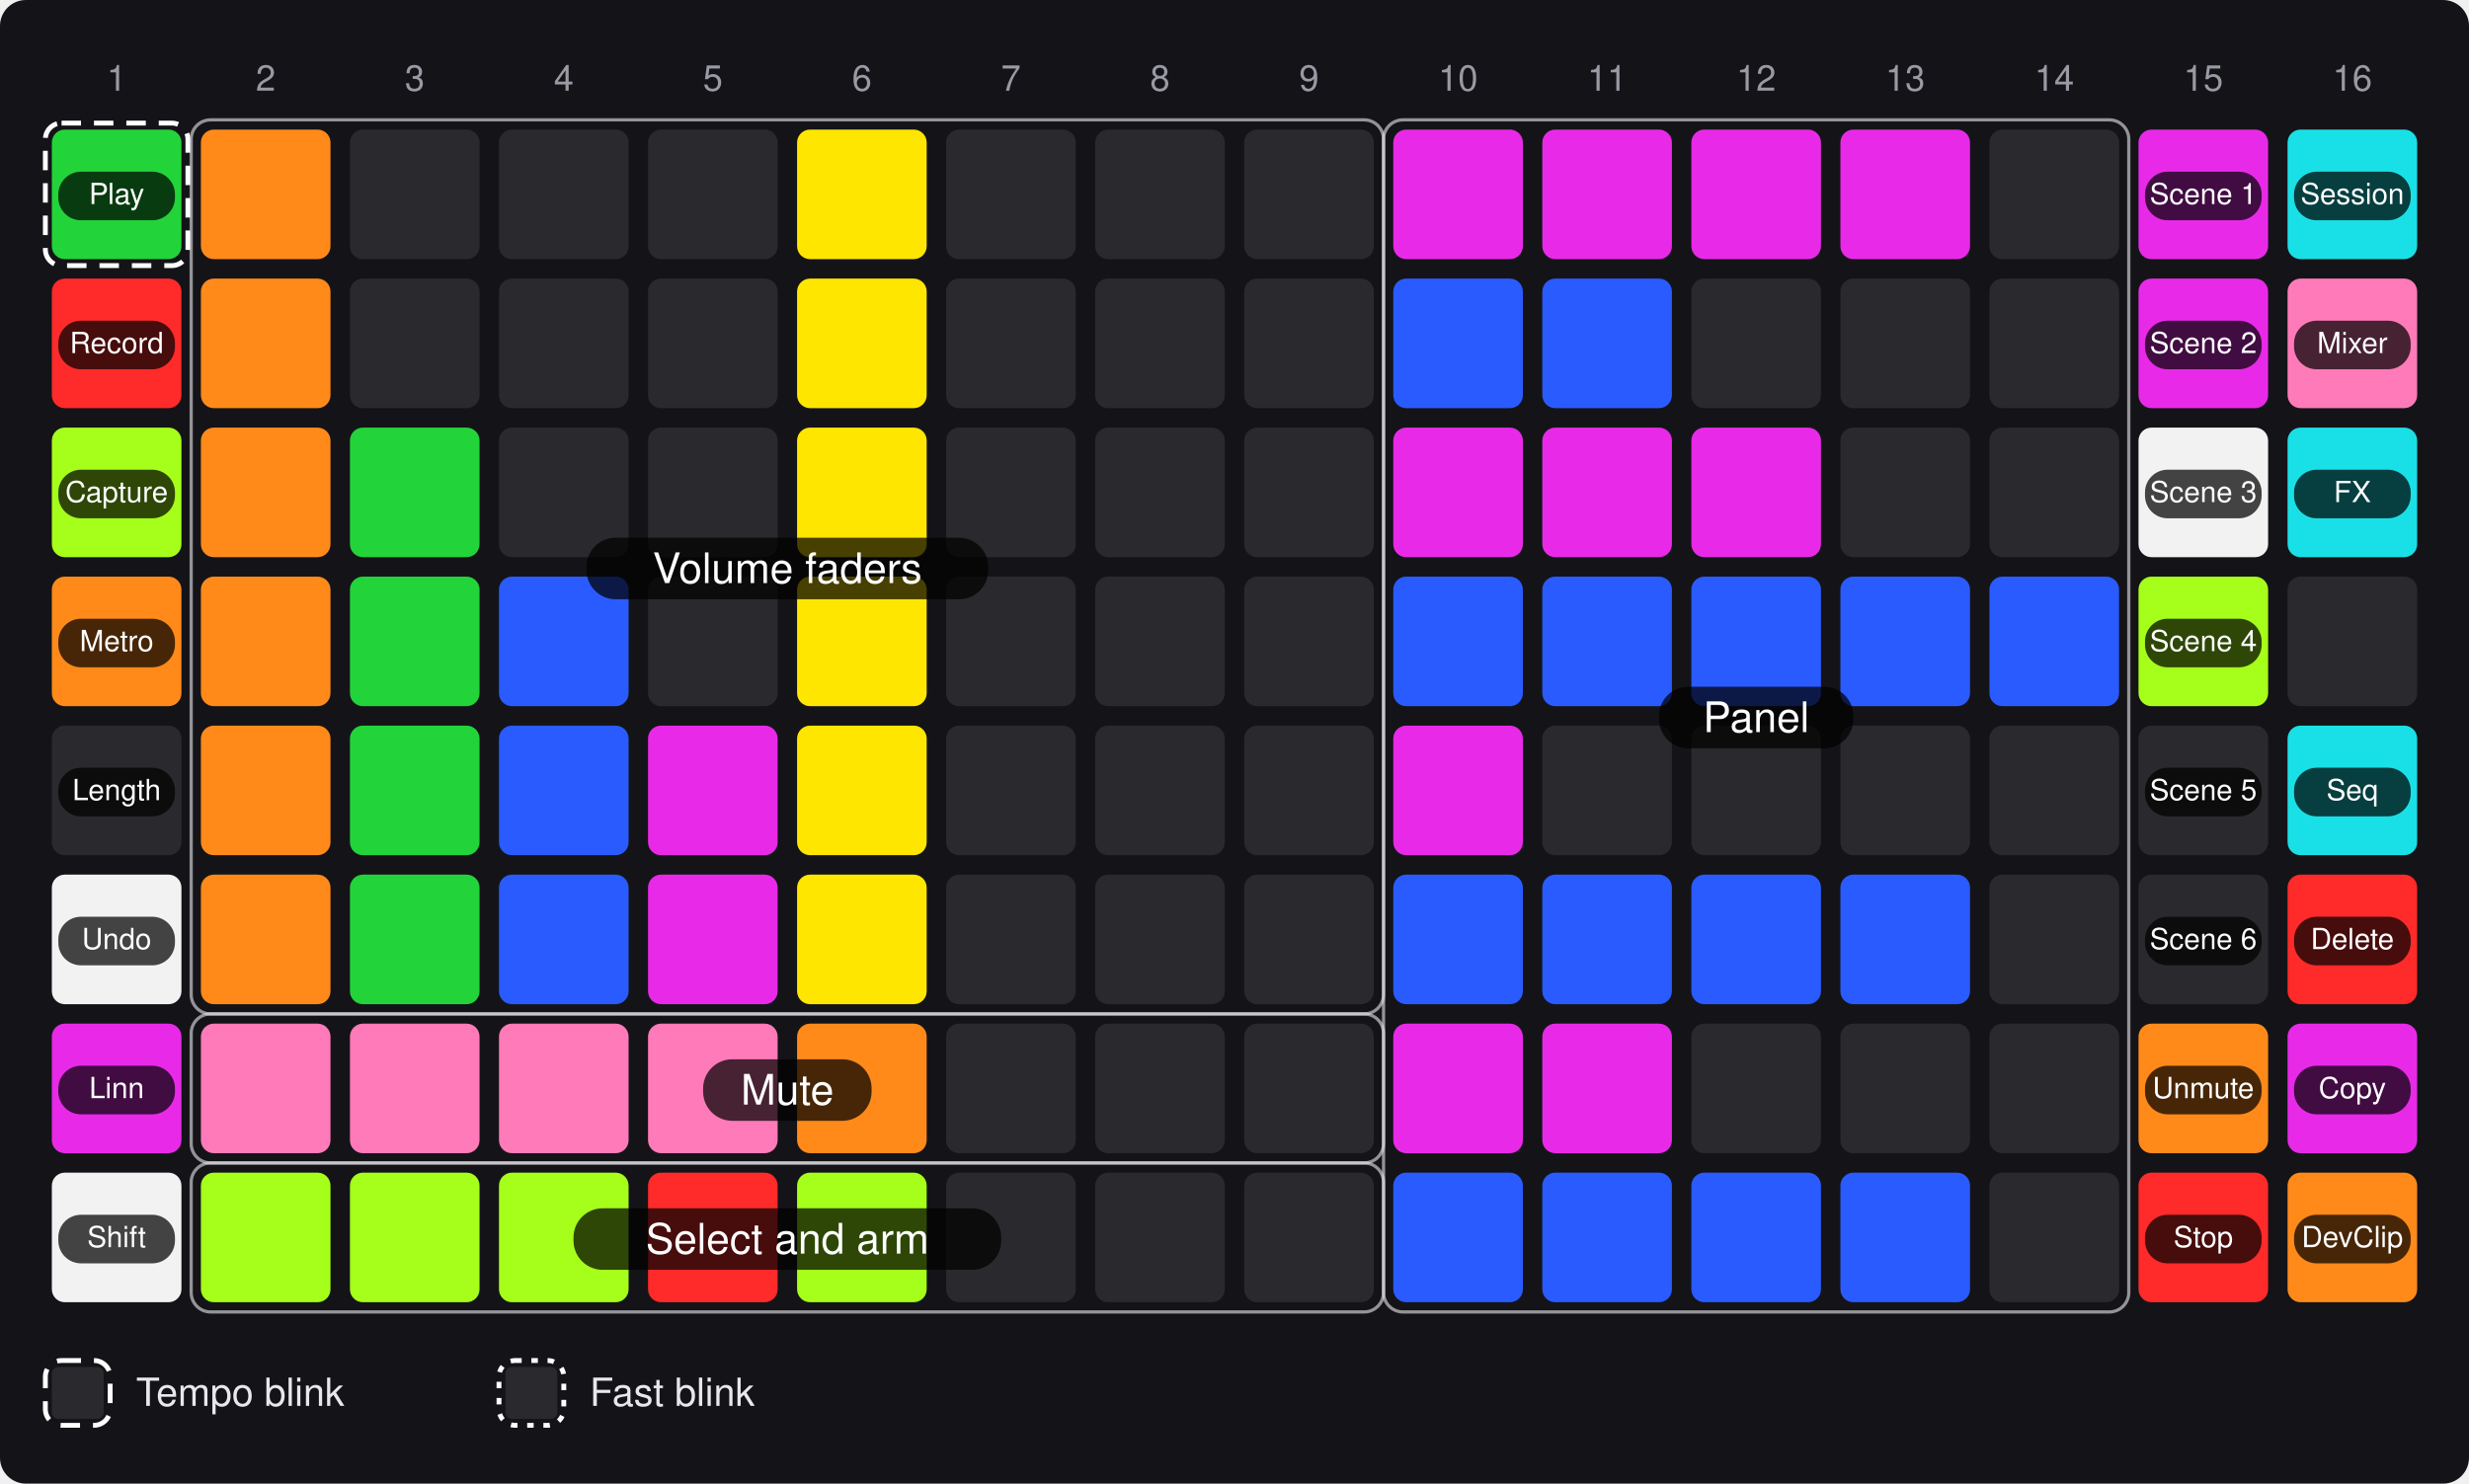
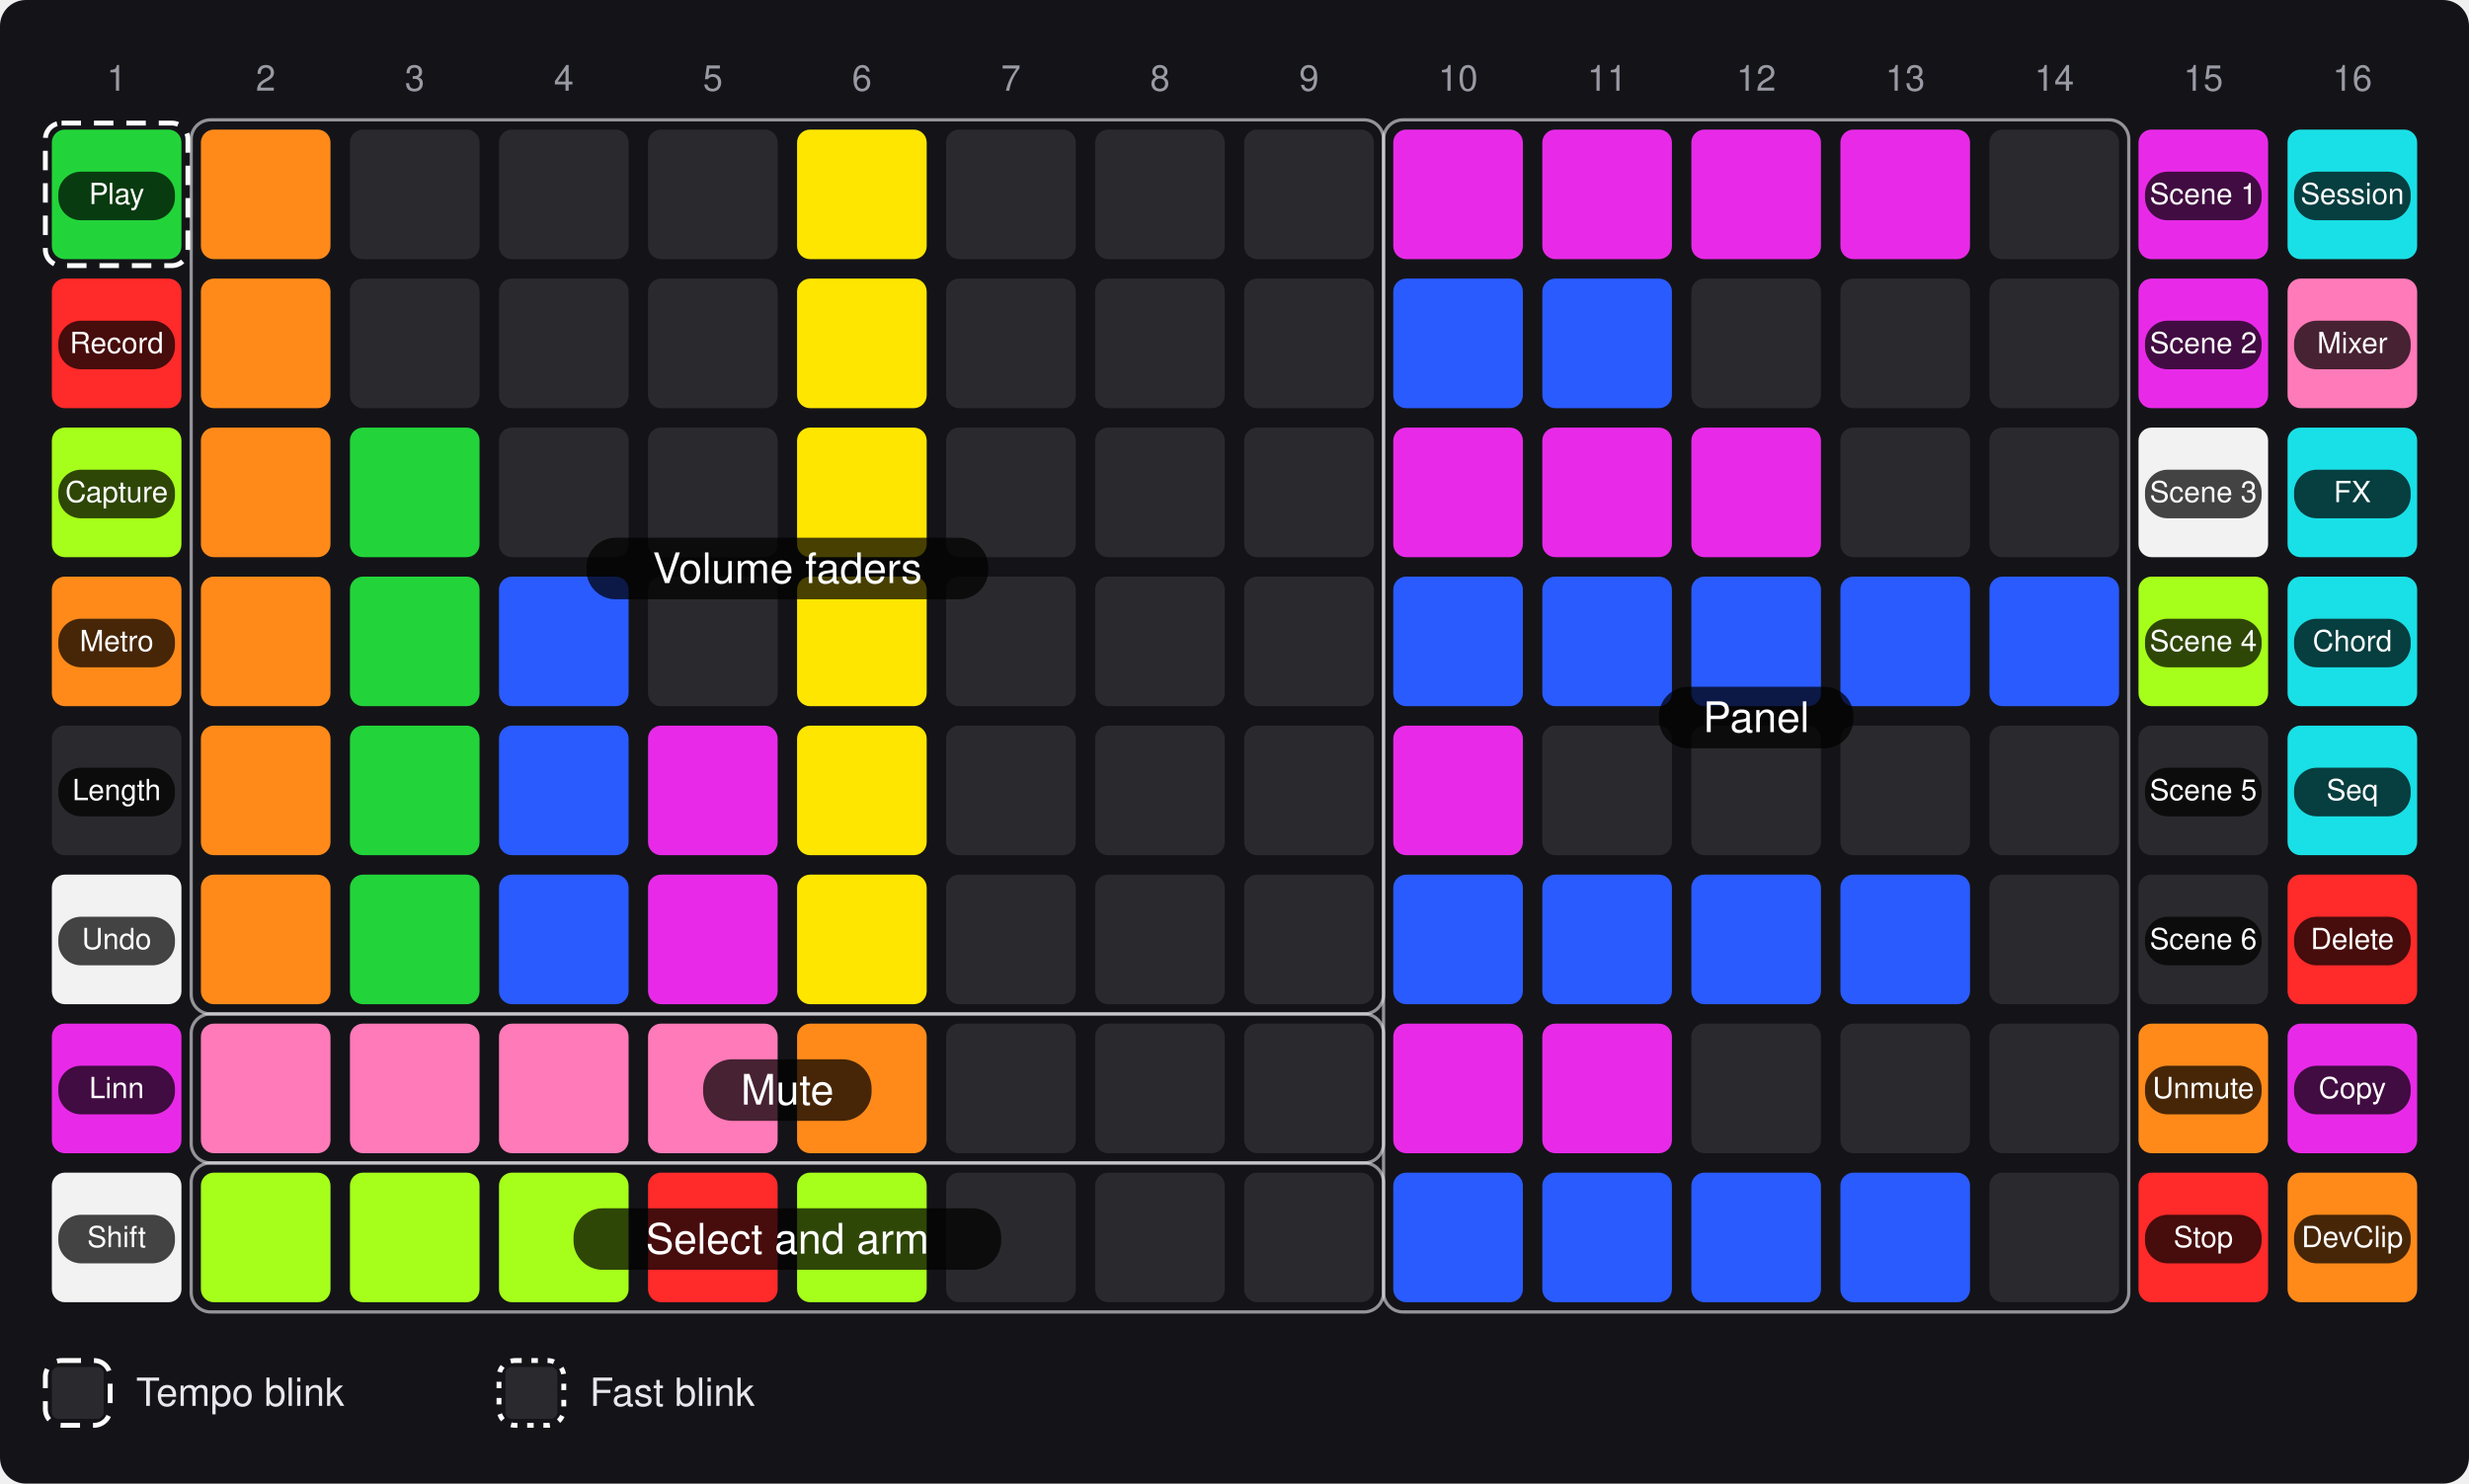
<svg xmlns="http://www.w3.org/2000/svg" width="762" height="458" viewBox="0 0 762 458" font-family="Helvetica, Arial, sans-serif">
  <rect x="0" y="0" width="762" height="458" rx="8" fill="#141418" />
  <text x="36" y="28" font-size="11" fill="#9a9aa4" text-anchor="middle">1</text>
  <text x="82" y="28" font-size="11" fill="#9a9aa4" text-anchor="middle">2</text>
  <text x="128" y="28" font-size="11" fill="#9a9aa4" text-anchor="middle">3</text>
  <text x="174" y="28" font-size="11" fill="#9a9aa4" text-anchor="middle">4</text>
  <text x="220" y="28" font-size="11" fill="#9a9aa4" text-anchor="middle">5</text>
  <text x="266" y="28" font-size="11" fill="#9a9aa4" text-anchor="middle">6</text>
  <text x="312" y="28" font-size="11" fill="#9a9aa4" text-anchor="middle">7</text>
  <text x="358" y="28" font-size="11" fill="#9a9aa4" text-anchor="middle">8</text>
  <text x="404" y="28" font-size="11" fill="#9a9aa4" text-anchor="middle">9</text>
  <text x="450" y="28" font-size="11" fill="#9a9aa4" text-anchor="middle">10</text>
  <text x="496" y="28" font-size="11" fill="#9a9aa4" text-anchor="middle">11</text>
  <text x="542" y="28" font-size="11" fill="#9a9aa4" text-anchor="middle">12</text>
  <text x="588" y="28" font-size="11" fill="#9a9aa4" text-anchor="middle">13</text>
  <text x="634" y="28" font-size="11" fill="#9a9aa4" text-anchor="middle">14</text>
  <text x="680" y="28" font-size="11" fill="#9a9aa4" text-anchor="middle">15</text>
  <text x="726" y="28" font-size="11" fill="#9a9aa4" text-anchor="middle">16</text>
  <rect x="16" y="40" width="40" height="40" rx="4" fill="#22d43a" />
  <rect x="14" y="38" width="44" height="44" rx="5" fill="none" stroke="#ffffff" stroke-width="1.5" stroke-dasharray="6 4" />
  <rect x="16" y="86" width="40" height="40" rx="4" fill="#ff2a2a" />
  <rect x="16" y="132" width="40" height="40" rx="4" fill="#a6ff1a" />
  <rect x="16" y="178" width="40" height="40" rx="4" fill="#ff8a1a" />
  <rect x="16" y="224" width="40" height="40" rx="4" fill="#2a2a2e" />
  <rect x="16" y="270" width="40" height="40" rx="4" fill="#f2f2f2" />
  <rect x="16" y="316" width="40" height="40" rx="4" fill="#e82ae8" />
  <rect x="16" y="362" width="40" height="40" rx="4" fill="#f2f2f2" />
  <rect x="62" y="40" width="40" height="40" rx="4" fill="#ff8a1a" />
  <rect x="62" y="86" width="40" height="40" rx="4" fill="#ff8a1a" />
  <rect x="62" y="132" width="40" height="40" rx="4" fill="#ff8a1a" />
  <rect x="62" y="178" width="40" height="40" rx="4" fill="#ff8a1a" />
  <rect x="62" y="224" width="40" height="40" rx="4" fill="#ff8a1a" />
  <rect x="62" y="270" width="40" height="40" rx="4" fill="#ff8a1a" />
  <rect x="62" y="316" width="40" height="40" rx="4" fill="#ff7ab8" />
  <rect x="62" y="362" width="40" height="40" rx="4" fill="#a6ff1a" />
  <rect x="108" y="40" width="40" height="40" rx="4" fill="#2a2a2e" />
  <rect x="108" y="86" width="40" height="40" rx="4" fill="#2a2a2e" />
  <rect x="108" y="132" width="40" height="40" rx="4" fill="#22d43a" />
  <rect x="108" y="178" width="40" height="40" rx="4" fill="#22d43a" />
  <rect x="108" y="224" width="40" height="40" rx="4" fill="#22d43a" />
  <rect x="108" y="270" width="40" height="40" rx="4" fill="#22d43a" />
  <rect x="108" y="316" width="40" height="40" rx="4" fill="#ff7ab8" />
  <rect x="108" y="362" width="40" height="40" rx="4" fill="#a6ff1a" />
  <rect x="154" y="40" width="40" height="40" rx="4" fill="#2a2a2e" />
  <rect x="154" y="86" width="40" height="40" rx="4" fill="#2a2a2e" />
  <rect x="154" y="132" width="40" height="40" rx="4" fill="#2a2a2e" />
  <rect x="154" y="178" width="40" height="40" rx="4" fill="#2a5bff" />
  <rect x="154" y="224" width="40" height="40" rx="4" fill="#2a5bff" />
  <rect x="154" y="270" width="40" height="40" rx="4" fill="#2a5bff" />
  <rect x="154" y="316" width="40" height="40" rx="4" fill="#ff7ab8" />
  <rect x="154" y="362" width="40" height="40" rx="4" fill="#a6ff1a" />
  <rect x="200" y="40" width="40" height="40" rx="4" fill="#2a2a2e" />
  <rect x="200" y="86" width="40" height="40" rx="4" fill="#2a2a2e" />
  <rect x="200" y="132" width="40" height="40" rx="4" fill="#2a2a2e" />
  <rect x="200" y="178" width="40" height="40" rx="4" fill="#2a2a2e" />
  <rect x="200" y="224" width="40" height="40" rx="4" fill="#e82ae8" />
  <rect x="200" y="270" width="40" height="40" rx="4" fill="#e82ae8" />
  <rect x="200" y="316" width="40" height="40" rx="4" fill="#ff7ab8" />
  <rect x="200" y="362" width="40" height="40" rx="4" fill="#ff2a2a" />
  <rect x="246" y="40" width="40" height="40" rx="4" fill="#ffe600" />
  <rect x="246" y="86" width="40" height="40" rx="4" fill="#ffe600" />
  <rect x="246" y="132" width="40" height="40" rx="4" fill="#ffe600" />
  <rect x="246" y="178" width="40" height="40" rx="4" fill="#ffe600" />
  <rect x="246" y="224" width="40" height="40" rx="4" fill="#ffe600" />
  <rect x="246" y="270" width="40" height="40" rx="4" fill="#ffe600" />
  <rect x="246" y="316" width="40" height="40" rx="4" fill="#ff8a1a" />
  <rect x="246" y="362" width="40" height="40" rx="4" fill="#a6ff1a" />
  <rect x="292" y="40" width="40" height="40" rx="4" fill="#2a2a2e" />
  <rect x="292" y="86" width="40" height="40" rx="4" fill="#2a2a2e" />
  <rect x="292" y="132" width="40" height="40" rx="4" fill="#2a2a2e" />
  <rect x="292" y="178" width="40" height="40" rx="4" fill="#2a2a2e" />
  <rect x="292" y="224" width="40" height="40" rx="4" fill="#2a2a2e" />
  <rect x="292" y="270" width="40" height="40" rx="4" fill="#2a2a2e" />
  <rect x="292" y="316" width="40" height="40" rx="4" fill="#2a2a2e" />
  <rect x="292" y="362" width="40" height="40" rx="4" fill="#2a2a2e" />
  <rect x="338" y="40" width="40" height="40" rx="4" fill="#2a2a2e" />
  <rect x="338" y="86" width="40" height="40" rx="4" fill="#2a2a2e" />
  <rect x="338" y="132" width="40" height="40" rx="4" fill="#2a2a2e" />
  <rect x="338" y="178" width="40" height="40" rx="4" fill="#2a2a2e" />
  <rect x="338" y="224" width="40" height="40" rx="4" fill="#2a2a2e" />
  <rect x="338" y="270" width="40" height="40" rx="4" fill="#2a2a2e" />
  <rect x="338" y="316" width="40" height="40" rx="4" fill="#2a2a2e" />
  <rect x="338" y="362" width="40" height="40" rx="4" fill="#2a2a2e" />
  <rect x="384" y="40" width="40" height="40" rx="4" fill="#2a2a2e" />
  <rect x="384" y="86" width="40" height="40" rx="4" fill="#2a2a2e" />
  <rect x="384" y="132" width="40" height="40" rx="4" fill="#2a2a2e" />
  <rect x="384" y="178" width="40" height="40" rx="4" fill="#2a2a2e" />
  <rect x="384" y="224" width="40" height="40" rx="4" fill="#2a2a2e" />
  <rect x="384" y="270" width="40" height="40" rx="4" fill="#2a2a2e" />
  <rect x="384" y="316" width="40" height="40" rx="4" fill="#2a2a2e" />
  <rect x="384" y="362" width="40" height="40" rx="4" fill="#2a2a2e" />
  <rect x="430" y="40" width="40" height="40" rx="4" fill="#e82ae8" />
  <rect x="430" y="86" width="40" height="40" rx="4" fill="#2a5bff" />
  <rect x="430" y="132" width="40" height="40" rx="4" fill="#e82ae8" />
  <rect x="430" y="178" width="40" height="40" rx="4" fill="#2a5bff" />
  <rect x="430" y="224" width="40" height="40" rx="4" fill="#e82ae8" />
  <rect x="430" y="270" width="40" height="40" rx="4" fill="#2a5bff" />
  <rect x="430" y="316" width="40" height="40" rx="4" fill="#e82ae8" />
  <rect x="430" y="362" width="40" height="40" rx="4" fill="#2a5bff" />
  <rect x="476" y="40" width="40" height="40" rx="4" fill="#e82ae8" />
  <rect x="476" y="86" width="40" height="40" rx="4" fill="#2a5bff" />
  <rect x="476" y="132" width="40" height="40" rx="4" fill="#e82ae8" />
  <rect x="476" y="178" width="40" height="40" rx="4" fill="#2a5bff" />
  <rect x="476" y="224" width="40" height="40" rx="4" fill="#2a2a2e" />
  <rect x="476" y="270" width="40" height="40" rx="4" fill="#2a5bff" />
  <rect x="476" y="316" width="40" height="40" rx="4" fill="#e82ae8" />
  <rect x="476" y="362" width="40" height="40" rx="4" fill="#2a5bff" />
  <rect x="522" y="40" width="40" height="40" rx="4" fill="#e82ae8" />
  <rect x="522" y="86" width="40" height="40" rx="4" fill="#2a2a2e" />
  <rect x="522" y="132" width="40" height="40" rx="4" fill="#e82ae8" />
  <rect x="522" y="178" width="40" height="40" rx="4" fill="#2a5bff" />
  <rect x="522" y="224" width="40" height="40" rx="4" fill="#2a2a2e" />
  <rect x="522" y="270" width="40" height="40" rx="4" fill="#2a5bff" />
  <rect x="522" y="316" width="40" height="40" rx="4" fill="#2a2a2e" />
  <rect x="522" y="362" width="40" height="40" rx="4" fill="#2a5bff" />
  <rect x="568" y="40" width="40" height="40" rx="4" fill="#e82ae8" />
  <rect x="568" y="86" width="40" height="40" rx="4" fill="#2a2a2e" />
  <rect x="568" y="132" width="40" height="40" rx="4" fill="#2a2a2e" />
  <rect x="568" y="178" width="40" height="40" rx="4" fill="#2a5bff" />
  <rect x="568" y="224" width="40" height="40" rx="4" fill="#2a2a2e" />
  <rect x="568" y="270" width="40" height="40" rx="4" fill="#2a5bff" />
  <rect x="568" y="316" width="40" height="40" rx="4" fill="#2a2a2e" />
  <rect x="568" y="362" width="40" height="40" rx="4" fill="#2a5bff" />
  <rect x="614" y="40" width="40" height="40" rx="4" fill="#2a2a2e" />
  <rect x="614" y="86" width="40" height="40" rx="4" fill="#2a2a2e" />
  <rect x="614" y="132" width="40" height="40" rx="4" fill="#2a2a2e" />
  <rect x="614" y="178" width="40" height="40" rx="4" fill="#2a5bff" />
  <rect x="614" y="224" width="40" height="40" rx="4" fill="#2a2a2e" />
  <rect x="614" y="270" width="40" height="40" rx="4" fill="#2a2a2e" />
  <rect x="614" y="316" width="40" height="40" rx="4" fill="#2a2a2e" />
  <rect x="614" y="362" width="40" height="40" rx="4" fill="#2a2a2e" />
  <rect x="660" y="40" width="40" height="40" rx="4" fill="#e82ae8" />
  <rect x="660" y="86" width="40" height="40" rx="4" fill="#e82ae8" />
  <rect x="660" y="132" width="40" height="40" rx="4" fill="#f2f2f2" />
  <rect x="660" y="178" width="40" height="40" rx="4" fill="#a6ff1a" />
  <rect x="660" y="224" width="40" height="40" rx="4" fill="#2a2a2e" />
  <rect x="660" y="270" width="40" height="40" rx="4" fill="#2a2a2e" />
  <rect x="660" y="316" width="40" height="40" rx="4" fill="#ff8a1a" />
  <rect x="660" y="362" width="40" height="40" rx="4" fill="#ff2a2a" />
  <rect x="706" y="40" width="40" height="40" rx="4" fill="#19e0e6" />
  <rect x="706" y="86" width="40" height="40" rx="4" fill="#ff7ab8" />
  <rect x="706" y="132" width="40" height="40" rx="4" fill="#19e0e6" />
-   <rect x="706" y="178" width="40" height="40" rx="4" fill="#2a2a2e" />
+   <rect x="706" y="178" width="40" height="40" rx="4" fill="#19e0e6" />
  <rect x="706" y="224" width="40" height="40" rx="4" fill="#19e0e6" />
  <rect x="706" y="270" width="40" height="40" rx="4" fill="#ff2a2a" />
  <rect x="706" y="316" width="40" height="40" rx="4" fill="#e82ae8" />
  <rect x="706" y="362" width="40" height="40" rx="4" fill="#ff8a1a" />
  <rect x="18" y="53" width="36" height="15" rx="7" fill="#000000" fill-opacity="0.72" />
  <text x="36" y="63" font-size="9" fill="#ffffff" text-anchor="middle">Play</text>
  <rect x="18" y="99" width="36" height="15" rx="7" fill="#000000" fill-opacity="0.72" />
  <text x="36" y="109" font-size="9" fill="#ffffff" text-anchor="middle">Record</text>
  <rect x="18" y="145" width="36" height="15" rx="7" fill="#000000" fill-opacity="0.72" />
  <text x="36" y="155" font-size="9" fill="#ffffff" text-anchor="middle">Capture</text>
  <rect x="18" y="191" width="36" height="15" rx="7" fill="#000000" fill-opacity="0.72" />
  <text x="36" y="201" font-size="9" fill="#ffffff" text-anchor="middle">Metro</text>
  <rect x="18" y="237" width="36" height="15" rx="7" fill="#000000" fill-opacity="0.72" />
  <text x="36" y="247" font-size="9" fill="#ffffff" text-anchor="middle">Length</text>
  <rect x="18" y="283" width="36" height="15" rx="7" fill="#000000" fill-opacity="0.72" />
  <text x="36" y="293" font-size="9" fill="#ffffff" text-anchor="middle">Undo</text>
  <rect x="18" y="329" width="36" height="15" rx="7" fill="#000000" fill-opacity="0.72" />
  <text x="36" y="339" font-size="9" fill="#ffffff" text-anchor="middle">Linn</text>
  <rect x="18" y="375" width="36" height="15" rx="7" fill="#000000" fill-opacity="0.72" />
  <text x="36" y="385" font-size="9" fill="#ffffff" text-anchor="middle">Shift</text>
  <rect x="662" y="53" width="36" height="15" rx="7" fill="#000000" fill-opacity="0.72" />
  <text x="680" y="63" font-size="9" fill="#ffffff" text-anchor="middle">Scene 1</text>
  <rect x="662" y="99" width="36" height="15" rx="7" fill="#000000" fill-opacity="0.72" />
  <text x="680" y="109" font-size="9" fill="#ffffff" text-anchor="middle">Scene 2</text>
  <rect x="662" y="145" width="36" height="15" rx="7" fill="#000000" fill-opacity="0.72" />
  <text x="680" y="155" font-size="9" fill="#ffffff" text-anchor="middle">Scene 3</text>
  <rect x="662" y="191" width="36" height="15" rx="7" fill="#000000" fill-opacity="0.72" />
  <text x="680" y="201" font-size="9" fill="#ffffff" text-anchor="middle">Scene 4</text>
  <rect x="662" y="237" width="36" height="15" rx="7" fill="#000000" fill-opacity="0.72" />
  <text x="680" y="247" font-size="9" fill="#ffffff" text-anchor="middle">Scene 5</text>
  <rect x="662" y="283" width="36" height="15" rx="7" fill="#000000" fill-opacity="0.72" />
  <text x="680" y="293" font-size="9" fill="#ffffff" text-anchor="middle">Scene 6</text>
  <rect x="662" y="329" width="36" height="15" rx="7" fill="#000000" fill-opacity="0.72" />
  <text x="680" y="339" font-size="9" fill="#ffffff" text-anchor="middle">Unmute</text>
  <rect x="662" y="375" width="36" height="15" rx="7" fill="#000000" fill-opacity="0.72" />
  <text x="680" y="385" font-size="9" fill="#ffffff" text-anchor="middle">Stop</text>
  <rect x="708" y="53" width="36" height="15" rx="7" fill="#000000" fill-opacity="0.72" />
  <text x="726" y="63" font-size="9" fill="#ffffff" text-anchor="middle">Session</text>
  <rect x="708" y="99" width="36" height="15" rx="7" fill="#000000" fill-opacity="0.72" />
  <text x="726" y="109" font-size="9" fill="#ffffff" text-anchor="middle">Mixer</text>
  <rect x="708" y="145" width="36" height="15" rx="7" fill="#000000" fill-opacity="0.72" />
  <text x="726" y="155" font-size="9" fill="#ffffff" text-anchor="middle">FX</text>
+   <rect x="708" y="191" width="36" height="15" rx="7" fill="#000000" fill-opacity="0.72" />
+   <text x="726" y="201" font-size="9" fill="#ffffff" text-anchor="middle">Chord</text>
  <rect x="708" y="237" width="36" height="15" rx="7" fill="#000000" fill-opacity="0.72" />
  <text x="726" y="247" font-size="9" fill="#ffffff" text-anchor="middle">Seq</text>
  <rect x="708" y="283" width="36" height="15" rx="7" fill="#000000" fill-opacity="0.72" />
  <text x="726" y="293" font-size="9" fill="#ffffff" text-anchor="middle">Delete</text>
  <rect x="708" y="329" width="36" height="15" rx="7" fill="#000000" fill-opacity="0.72" />
  <text x="726" y="339" font-size="9" fill="#ffffff" text-anchor="middle">Copy</text>
  <rect x="708" y="375" width="36" height="15" rx="7" fill="#000000" fill-opacity="0.72" />
  <text x="726" y="385" font-size="9" fill="#ffffff" text-anchor="middle">DevClip</text>
  <rect x="59" y="37" width="368" height="276" rx="6" fill="none" stroke="#e8e8ec" stroke-width="1" stroke-opacity="0.6" />
  <rect x="181" y="166" width="124" height="19" rx="9" fill="#000000" fill-opacity="0.72" />
  <text x="243" y="180" font-size="13" fill="#ffffff" text-anchor="middle">Volume faders</text>
  <rect x="59" y="313" width="368" height="46" rx="6" fill="none" stroke="#e8e8ec" stroke-width="1" stroke-opacity="0.6" />
  <rect x="217" y="327" width="52" height="19" rx="9" fill="#000000" fill-opacity="0.72" />
  <text x="243" y="341" font-size="13" fill="#ffffff" text-anchor="middle">Mute</text>
  <rect x="59" y="359" width="368" height="46" rx="6" fill="none" stroke="#e8e8ec" stroke-width="1" stroke-opacity="0.6" />
  <rect x="177" y="373" width="132" height="19" rx="9" fill="#000000" fill-opacity="0.72" />
  <text x="243" y="387" font-size="13" fill="#ffffff" text-anchor="middle">Select and arm</text>
  <rect x="427" y="37" width="230" height="368" rx="6" fill="none" stroke="#e8e8ec" stroke-width="1" stroke-opacity="0.6" />
  <rect x="512" y="212" width="60" height="19" rx="9" fill="#000000" fill-opacity="0.72" />
  <text x="542" y="226" font-size="13" fill="#ffffff" text-anchor="middle">Panel</text>
  <rect x="16" y="422" width="16" height="16" rx="2" fill="#2a2a2e" />
  <rect x="14" y="420" width="20" height="20" rx="5" fill="none" stroke="#ffffff" stroke-width="1.5" stroke-dasharray="6 4" />
  <text x="42" y="434" font-size="12" fill="#e8e8ec">Tempo blink</text>
  <rect x="156" y="422" width="16" height="16" rx="2" fill="#2a2a2e" />
  <rect x="154" y="420" width="20" height="20" rx="5" fill="none" stroke="#ffffff" stroke-width="1.5" stroke-dasharray="2 3" />
  <text x="182" y="434" font-size="12" fill="#e8e8ec">Fast blink</text>
</svg>
